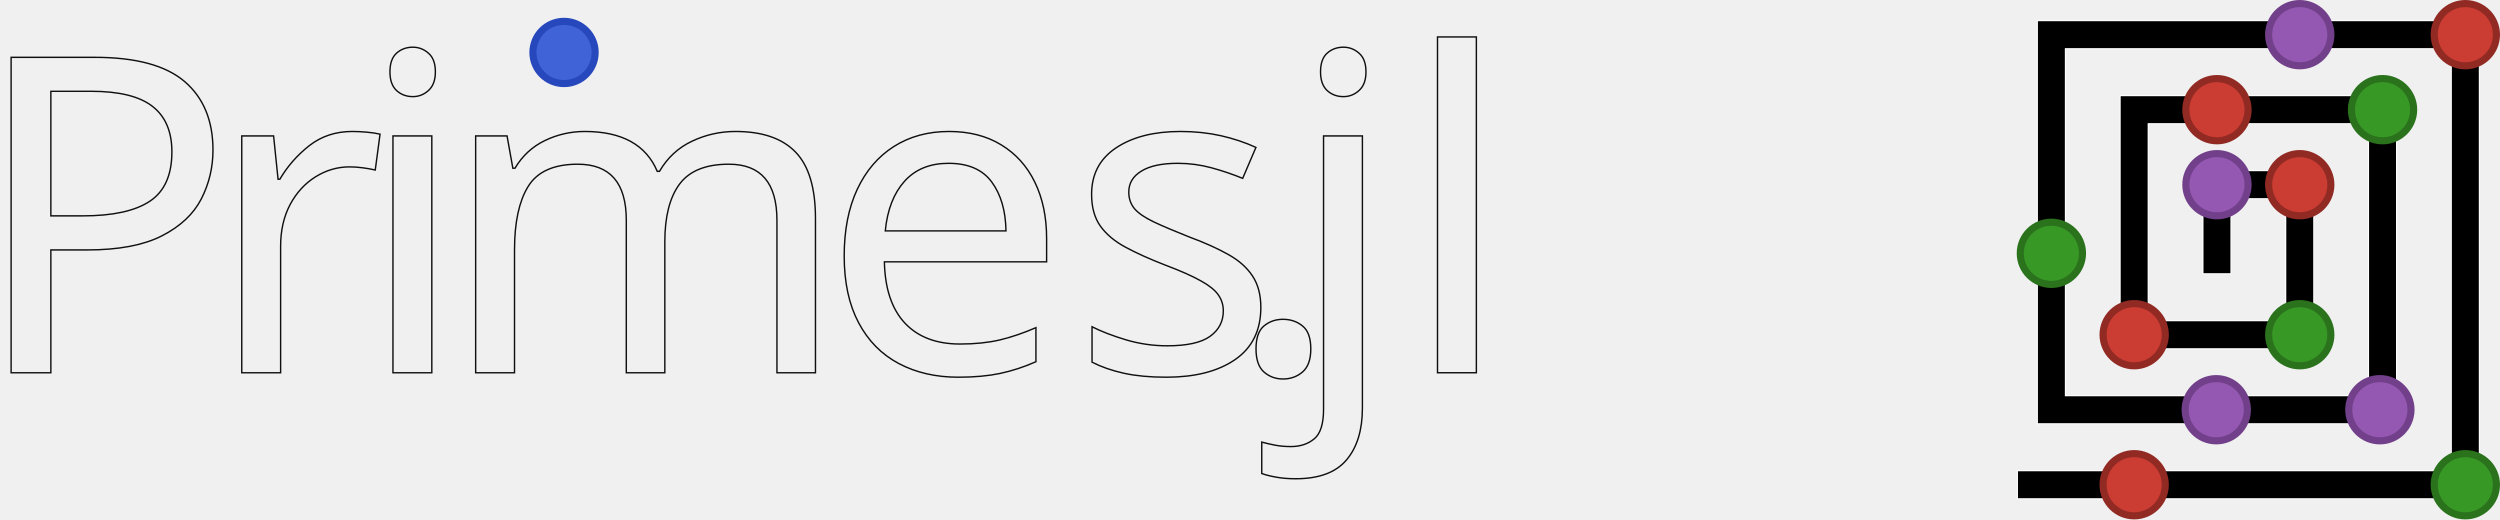
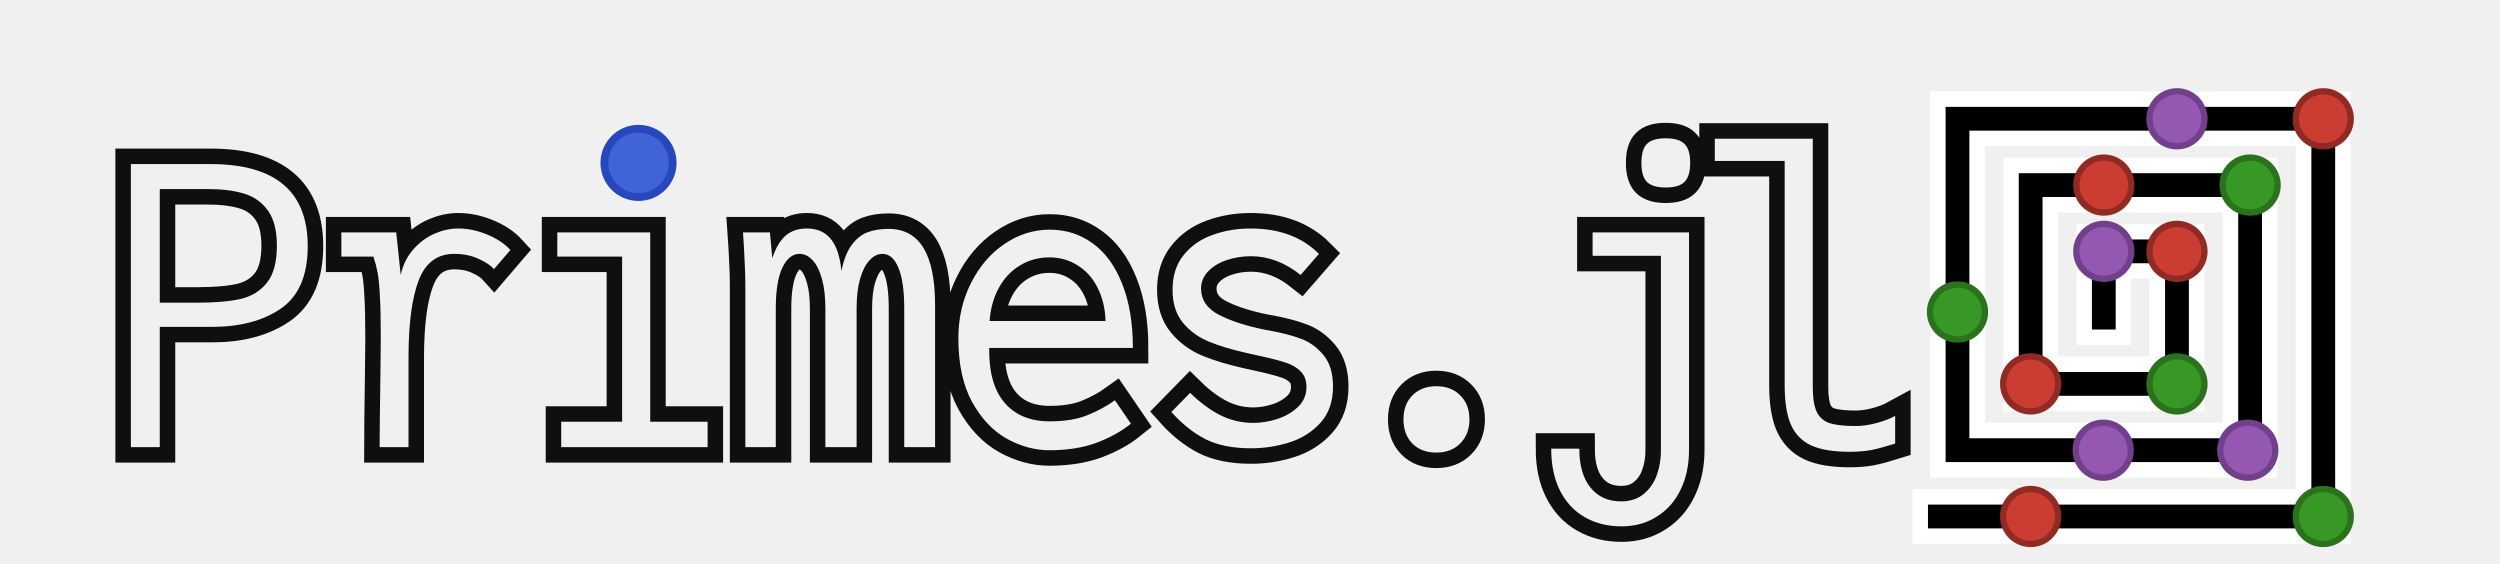
- <svg xmlns="http://www.w3.org/2000/svg" width="350.836mm" height="72.891mm" viewBox="0 -31 350.836 72.891" version="1.1" id="svg2882">
+ <svg xmlns="http://www.w3.org/2000/svg" width="403.464mm" height="90.89mm" viewBox="-23 -45 397.038 89.442" version="1.1" id="svg2882">
  <defs id="defs2879" />
  <g id="layer1" transform="translate(204.4578,-156.7018)" style="display:inline">
-     <path style="color:#000000;fill:#000000;stroke:#ffffff;stroke-width:0.3;stroke-linecap:square;stroke-dasharray:none;stroke-opacity:1;paint-order:markers stroke fill" d="m 81.533,128.678 v 56.412 H 131.783 V 139.205 H 93.15 v 35.359 h 27.016 v -24.834 h -15.398 v 12.418 1.889 h 3.779 v -1.889 -8.639 h 7.84 v 17.275 H 96.93 v -27.801 h 31.074 v 38.326 H 85.311 v -48.854 h 54.313 v 59.381 H 80.623 78.732 v 3.779 h 1.891 62.779 v -66.939 z" id="path9392" />
+     <path id="text5105-7" style="font-style:normal;font-variant:normal;font-weight:300;font-stretch:normal;font-size:62px;font-family:JuliaMono;-inkscape-font-specification:'JuliaMono Light';letter-spacing:-4.392px;display:inline;mix-blend-mode:exclusion;fill:#000000;fill-opacity:1;stroke:#ffffff;stroke-width:4.92;stroke-linecap:butt;stroke-dasharray:none;stroke-opacity:1;paint-order:markers stroke fill" d="m 37.065,133.668 c -1.405,0 -2.397,0.3 -2.976,0.899 -0.579,0.579 -0.868,1.581 -0.868,3.007 0,1.405 0.289,2.408 0.868,3.007 0.599,0.599 1.591,0.899 2.976,0.899 1.426,0 2.428,-0.3 3.007,-0.899 0.599,-0.599 0.899,-1.602 0.899,-3.007 0,-1.426 -0.3,-2.428 -0.899,-3.007 -0.579,-0.599 -1.581,-0.899 -3.007,-0.899 z m 7.811,0.062 v 3.534 H 55.974 v 35.588 c 0,2.625 0.32,4.702 0.961,6.231 0.661,1.529 1.736,2.646 3.224,3.348 1.488,0.682 3.524,1.023 6.107,1.023 1.323,0 2.47,-0.093 3.441,-0.279 0.971,-0.186 2.242,-0.527 3.813,-1.023 v -4.402 c -0.868,0.475 -1.901,0.868 -3.1,1.178 -1.178,0.289 -2.211,0.434 -3.1,0.434 -1.798,0 -3.173,-0.145 -4.123,-0.434 -0.951,-0.289 -1.653,-0.878 -2.108,-1.767 -0.434,-0.889 -0.651,-2.242 -0.651,-4.061 v -39.37 z m -251.548,4.03 v 44.95 h 4.588 v -19.096 h 8.308 c 4.464,0 8.112,-0.971 10.943,-2.914 2.831,-1.963 4.247,-5.27 4.247,-9.92 0,-8.68 -5.146,-13.02 -15.438,-13.02 z m 4.588,3.968 h 7.626 c 2.253,0 4.164,0.238 5.735,0.713 1.591,0.475 2.862,1.374 3.813,2.697 0.951,1.323 1.426,3.183 1.426,5.58 0,2.604 -0.527,4.567 -1.581,5.89 -1.033,1.302 -2.429,2.16 -4.185,2.573 -1.736,0.393 -4.009,0.589 -6.82,0.589 h -6.014 z m 47.378,6.262 c -1.24,0 -2.501,0.279 -3.782,0.837 -1.261,0.558 -2.377,1.395 -3.348,2.511 -0.971,1.095 -1.633,2.439 -1.984,4.03 l -0.713,-6.758 h -8.711 v 3.844 h 5.084 c 0.289,0.847 0.506,1.664 0.651,2.449 0.165,0.785 0.29,1.994 0.372,3.627 0.103,1.612 0.155,3.844 0.155,6.696 l -0.062,6.262 c -0.083,5.497 -0.124,9.238 -0.124,11.222 h 4.588 v -14.198 c 0,-5.373 0.537,-9.465 1.612,-12.276 1.075,-2.811 2.955,-4.216 5.642,-4.216 1.447,0 2.728,0.258 3.844,0.775 1.137,0.517 1.963,1.064 2.48,1.643 l 2.604,-3.038 c -0.909,-0.992 -2.139,-1.808 -3.689,-2.449 -1.529,-0.641 -3.069,-0.961 -4.619,-0.961 z m 55.416,0 c -1.385,0 -2.511,0.372 -3.379,1.116 -0.868,0.744 -1.581,1.943 -2.139,3.596 l -0.372,-4.092 h -4.278 c 0.103,1.426 0.186,2.883 0.248,4.371 0.083,1.467 0.124,2.8 0.124,3.999 v 25.73 h 4.836 v -22.01 c 0,-2.811 0.341,-4.96 1.023,-6.448 0.703,-1.488 1.622,-2.232 2.759,-2.232 0.744,0 1.426,0.331 2.046,0.992 0.62,0.641 1.116,1.622 1.488,2.945 0.372,1.302 0.558,2.883 0.558,4.743 v 22.01 h 4.96 v -22.01 c 0,-1.86 0.186,-3.441 0.558,-4.743 0.393,-1.323 0.899,-2.304 1.519,-2.945 0.62,-0.661 1.291,-0.992 2.015,-0.992 1.095,0 1.943,0.734 2.542,2.201 0.62,1.447 0.93,3.606 0.93,6.479 v 22.01 h 4.898 v -22.568 c 0,-8.06 -2.459,-12.09 -7.378,-12.09 -1.261,0 -2.366,0.175 -3.317,0.527 -0.951,0.351 -1.798,1.023 -2.542,2.015 -0.723,0.971 -1.271,2.356 -1.643,4.154 -0.393,-4.505 -2.211,-6.758 -5.456,-6.758 z m 70.452,0 c -2.149,0 -4.164,0.341 -6.045,1.023 -1.881,0.661 -3.41,1.726 -4.588,3.193 -1.178,1.447 -1.767,3.286 -1.767,5.518 0,2.17 0.558,3.927 1.674,5.27 1.116,1.323 2.49,2.315 4.123,2.976 1.633,0.661 3.627,1.261 5.983,1.798 0.31,0.083 0.919,0.217 1.829,0.403 1.901,0.413 3.348,0.786 4.34,1.116 0.992,0.31 1.787,0.775 2.387,1.395 0.62,0.599 0.93,1.426 0.93,2.48 0,1.24 -0.444,2.294 -1.333,3.162 -0.889,0.847 -1.994,1.488 -3.317,1.922 -1.302,0.413 -2.563,0.62 -3.782,0.62 -1.839,0 -3.575,-0.403 -5.208,-1.209 -1.612,-0.806 -3.224,-1.994 -4.836,-3.565 l -2.976,3.038 c 1.674,1.881 3.472,3.317 5.394,4.309 1.922,0.971 4.34,1.457 7.254,1.457 2.087,0 4.113,-0.31 6.076,-0.93 1.984,-0.62 3.637,-1.664 4.96,-3.131 1.323,-1.467 1.984,-3.379 1.984,-5.735 0,-2.149 -0.517,-3.833 -1.55,-5.053 -1.033,-1.219 -2.212,-2.067 -3.534,-2.542 -1.323,-0.496 -2.924,-0.919 -4.805,-1.271 l -1.023,-0.186 c -2.935,-0.599 -5.343,-1.385 -7.223,-2.356 -1.881,-0.992 -2.821,-2.377 -2.821,-4.154 0,-1.033 0.372,-1.942 1.116,-2.728 0.744,-0.785 1.726,-1.385 2.945,-1.798 1.219,-0.413 2.511,-0.62 3.875,-0.62 2.749,0 5.373,0.992 7.874,2.976 l 2.914,-3.348 c -2.687,-2.687 -6.303,-4.03 -10.85,-4.03 z m -31.909,0.186 c -2.583,0 -4.991,0.765 -7.223,2.294 -2.211,1.509 -3.978,3.586 -5.301,6.231 -1.323,2.625 -1.984,5.529 -1.984,8.711 0,4.113 0.734,7.502 2.201,10.168 1.488,2.666 3.338,4.608 5.549,5.828 2.211,1.199 4.443,1.798 6.696,1.798 2.852,0 5.342,-0.393 7.471,-1.178 2.149,-0.806 3.978,-1.819 5.487,-3.038 l -2.542,-3.72 c -1.261,0.909 -2.707,1.695 -4.34,2.356 -1.612,0.661 -3.617,0.992 -6.014,0.992 -3.1,0 -5.498,-0.992 -7.192,-2.976 -1.674,-1.984 -2.48,-4.877 -2.418,-8.68 h 22.816 c 0,-3.968 -0.568,-7.368 -1.705,-10.199 -1.116,-2.831 -2.676,-4.97 -4.681,-6.417 -1.984,-1.447 -4.257,-2.17 -6.82,-2.17 z m -78.202,0.434 v 3.844 h 10.292 v 26.226 h -9.672 v 4.03 h 23.25 v -4.03 h -9.114 v -30.07 z m 164.42,0 v 3.72 h 10.85 v 31 c 0,1.323 -0.217,2.594 -0.651,3.813 -0.434,1.219 -1.126,2.222 -2.077,3.007 -0.951,0.785 -2.15,1.178 -3.596,1.178 -2.067,0 -3.689,-0.734 -4.867,-2.201 -1.178,-1.447 -1.767,-3.503 -1.767,-6.169 h -4.464 c 0,2.583 0.465,4.805 1.395,6.665 0.951,1.86 2.263,3.266 3.937,4.216 1.695,0.971 3.637,1.457 5.828,1.457 2.129,0 3.999,-0.517 5.611,-1.55 1.633,-1.013 2.893,-2.438 3.782,-4.278 0.889,-1.839 1.333,-3.947 1.333,-6.324 v -34.534 z m -86.28,3.968 c 1.674,0 3.172,0.423 4.495,1.271 1.343,0.827 2.397,2.004 3.162,3.534 0.785,1.529 1.209,3.297 1.271,5.301 h -18.414 c 0.145,-2.005 0.641,-3.772 1.488,-5.301 0.847,-1.529 1.964,-2.707 3.348,-3.534 1.405,-0.847 2.955,-1.271 4.65,-1.271 z m 61.45,20.46 c -1.571,0 -2.831,0.486 -3.782,1.457 -0.951,0.951 -1.426,2.222 -1.426,3.813 0,1.591 0.475,2.873 1.426,3.844 0.951,0.951 2.211,1.426 3.782,1.426 1.591,0 2.863,-0.486 3.813,-1.457 0.971,-0.971 1.457,-2.242 1.457,-3.813 0,-1.591 -0.486,-2.862 -1.457,-3.813 -0.951,-0.971 -2.222,-1.457 -3.813,-1.457 z" />
+     <path style="color:#000000;fill:#000000;fill-opacity:1;stroke:#ffffff;stroke-width:4.92;stroke-linecap:square;stroke-linejoin:miter;stroke-miterlimit:2.3;stroke-dasharray:none;stroke-opacity:1;paint-order:markers stroke fill" d="m 81.533,128.678 v 56.412 H 131.783 V 139.205 H 93.15 v 35.359 h 27.016 v -24.834 h -15.398 v 12.418 1.889 h 3.779 v -1.889 -8.639 h 7.84 v 17.275 H 96.93 v -27.801 h 31.074 v 38.326 H 85.311 v -48.854 h 54.313 v 59.381 H 80.623 78.732 v 3.779 h 1.891 62.779 v -66.939 z" id="path9392" />
    <circle style="fill:#9558b2;fill-opacity:1;fill-rule:evenodd;stroke:#72408b;stroke-width:1;stroke-dasharray:none;stroke-opacity:1" id="path11588" cx="106.658" cy="151.621" r="4.366" />
    <circle style="fill:#cb3c33;fill-opacity:1;fill-rule:evenodd;stroke:#922a24;stroke-width:1;stroke-dasharray:none;stroke-opacity:1" id="path11588-6" cx="118.276" cy="151.621" r="4.366" />
    <circle style="fill:#389826;fill-opacity:1;fill-rule:evenodd;stroke:#2a721c;stroke-width:1;stroke-dasharray:none;stroke-opacity:1" id="path11588-6-2" cx="118.276" cy="172.674" r="4.366" />
    <circle style="fill:#cb3c33;fill-opacity:1;fill-rule:evenodd;stroke:#922a24;stroke-width:1;stroke-dasharray:none;stroke-opacity:1" id="path11588-6-2-1" cx="95.04" cy="172.674" r="4.366" />
    <circle style="fill:#cb3c33;fill-opacity:1;fill-rule:evenodd;stroke:#922a24;stroke-width:1;stroke-dasharray:none;stroke-opacity:1" id="path11588-6-2-1-2" cx="106.658" cy="141.094" r="4.366" />
    <circle style="fill:#389826;fill-opacity:1;fill-rule:evenodd;stroke:#2a721c;stroke-width:1;stroke-dasharray:none;stroke-opacity:1" id="path11588-6-2-1-2-0" cx="129.894" cy="141.094" r="4.366" />
    <circle style="fill:#9558b2;fill-opacity:1;fill-rule:evenodd;stroke:#72408b;stroke-width:1;stroke-dasharray:none;stroke-opacity:1" id="path11588-6-2-1-2-0-7" cx="129.522" cy="183.201" r="4.366" />
    <circle style="fill:#9558b2;fill-opacity:1;fill-rule:evenodd;stroke:#72408b;stroke-width:1;stroke-dasharray:none;stroke-opacity:1" id="path11588-6-2-1-2-0-7-3" cx="106.56" cy="183.201" r="4.366" />
    <circle style="fill:#389826;fill-opacity:1;fill-rule:evenodd;stroke:#2a721c;stroke-width:1;stroke-dasharray:none;stroke-opacity:1" id="path11588-6-2-1-2-0-7-3-1" cx="83.422" cy="161.25" r="4.366" />
    <circle style="fill:#9558b2;fill-opacity:1;fill-rule:evenodd;stroke:#72408b;stroke-width:1;stroke-dasharray:none;stroke-opacity:1" id="path11588-6-2-1-2-0-7-3-1-1" cx="118.276" cy="130.568" r="4.366" />
    <circle style="fill:#cb3c33;fill-opacity:1;fill-rule:evenodd;stroke:#922a24;stroke-width:1;stroke-dasharray:none;stroke-opacity:1" id="path11588-6-2-1-2-0-7-3-1-1-9" cx="141.512" cy="130.568" r="4.366" />
    <circle style="fill:#389826;fill-opacity:1;fill-rule:evenodd;stroke:#2a721c;stroke-width:1;stroke-dasharray:none;stroke-opacity:1" id="path11588-6-2-1-2-0-7-3-1-1-9-0" cx="141.512" cy="193.727" r="4.366" />
    <circle style="display:inline;fill:#cb3c33;fill-opacity:1;fill-rule:evenodd;stroke:#922a24;stroke-width:1;stroke-dasharray:none;stroke-opacity:1" id="path11588-6-2-1-2-0-7-3-1-1-9-0-5" cx="95.04" cy="193.727" r="4.366" />
-     <text xml:space="preserve" style="font-style:normal;font-variant:normal;font-weight:300;font-stretch:normal;font-size:62px;font-family:JuliaMono;-inkscape-font-specification:'JuliaMono Light';letter-spacing:-4.392px;display:inline;mix-blend-mode:exclusion;fill:#000000;fill-opacity:1;stroke:none;stroke-opacity:1" x="-208.915" y="178.011" id="text5105">
-       <tspan id="tspan5103" style="font-size:62px;fill:#000000;fill-opacity:1;stroke:none;stroke-opacity:1" x="-208.915" y="178.011" dx="0">Prime<tspan style="letter-spacing:-7.938px;fill:#000000;fill-opacity:1;stroke:none;stroke-opacity:1" id="tspan6273">s.j</tspan>l</tspan>
-     </text>
-     <text xml:space="preserve" style="font-style:normal;font-variant:normal;font-weight:300;font-stretch:normal;font-size:62px;font-family:JuliaMono;-inkscape-font-specification:'JuliaMono Light';letter-spacing:-4.392px;display:inline;mix-blend-mode:exclusion;fill:#000000;fill-opacity:1;stroke:none;stroke-width:0.2;stroke-dasharray:none;stroke-opacity:1" x="-208.915" y="178.011" id="text5105-7">
-       <tspan id="tspan5103-5" style="font-size:62px;fill:#000000;fill-opacity:1;stroke:#ffffff;stroke-width:0.2;stroke-dasharray:none;stroke-opacity:1" x="-208.915" y="178.011" dx="0">Prime<tspan style="letter-spacing:-7.938px;fill:#000000;fill-opacity:1;stroke:#ffffff;stroke-width:0.2;stroke-dasharray:none;stroke-opacity:1" id="tspan6273-3">s.j</tspan>l</tspan>
-     </text>
-     <circle style="display:inline;fill:#4063d8;fill-opacity:1;fill-rule:evenodd;stroke:#2748bc;stroke-width:1;stroke-dasharray:none;stroke-opacity:1" id="path11588-6-2-1-2-0-7-3-1-6" cx="79.153" cy="-23.638" r="4.366" transform="translate(-204.4578,156.7018)" />
+     <circle style="display:inline;fill:#4063d8;fill-opacity:1;fill-rule:evenodd;stroke:#2748bc;stroke-width:1.242;stroke-dasharray:none;stroke-opacity:1" id="path11588-6-2-1-2-0-7-3-1-6" cx="-126.052" cy="137.574" r="5.422" />
  </g>
</svg>
